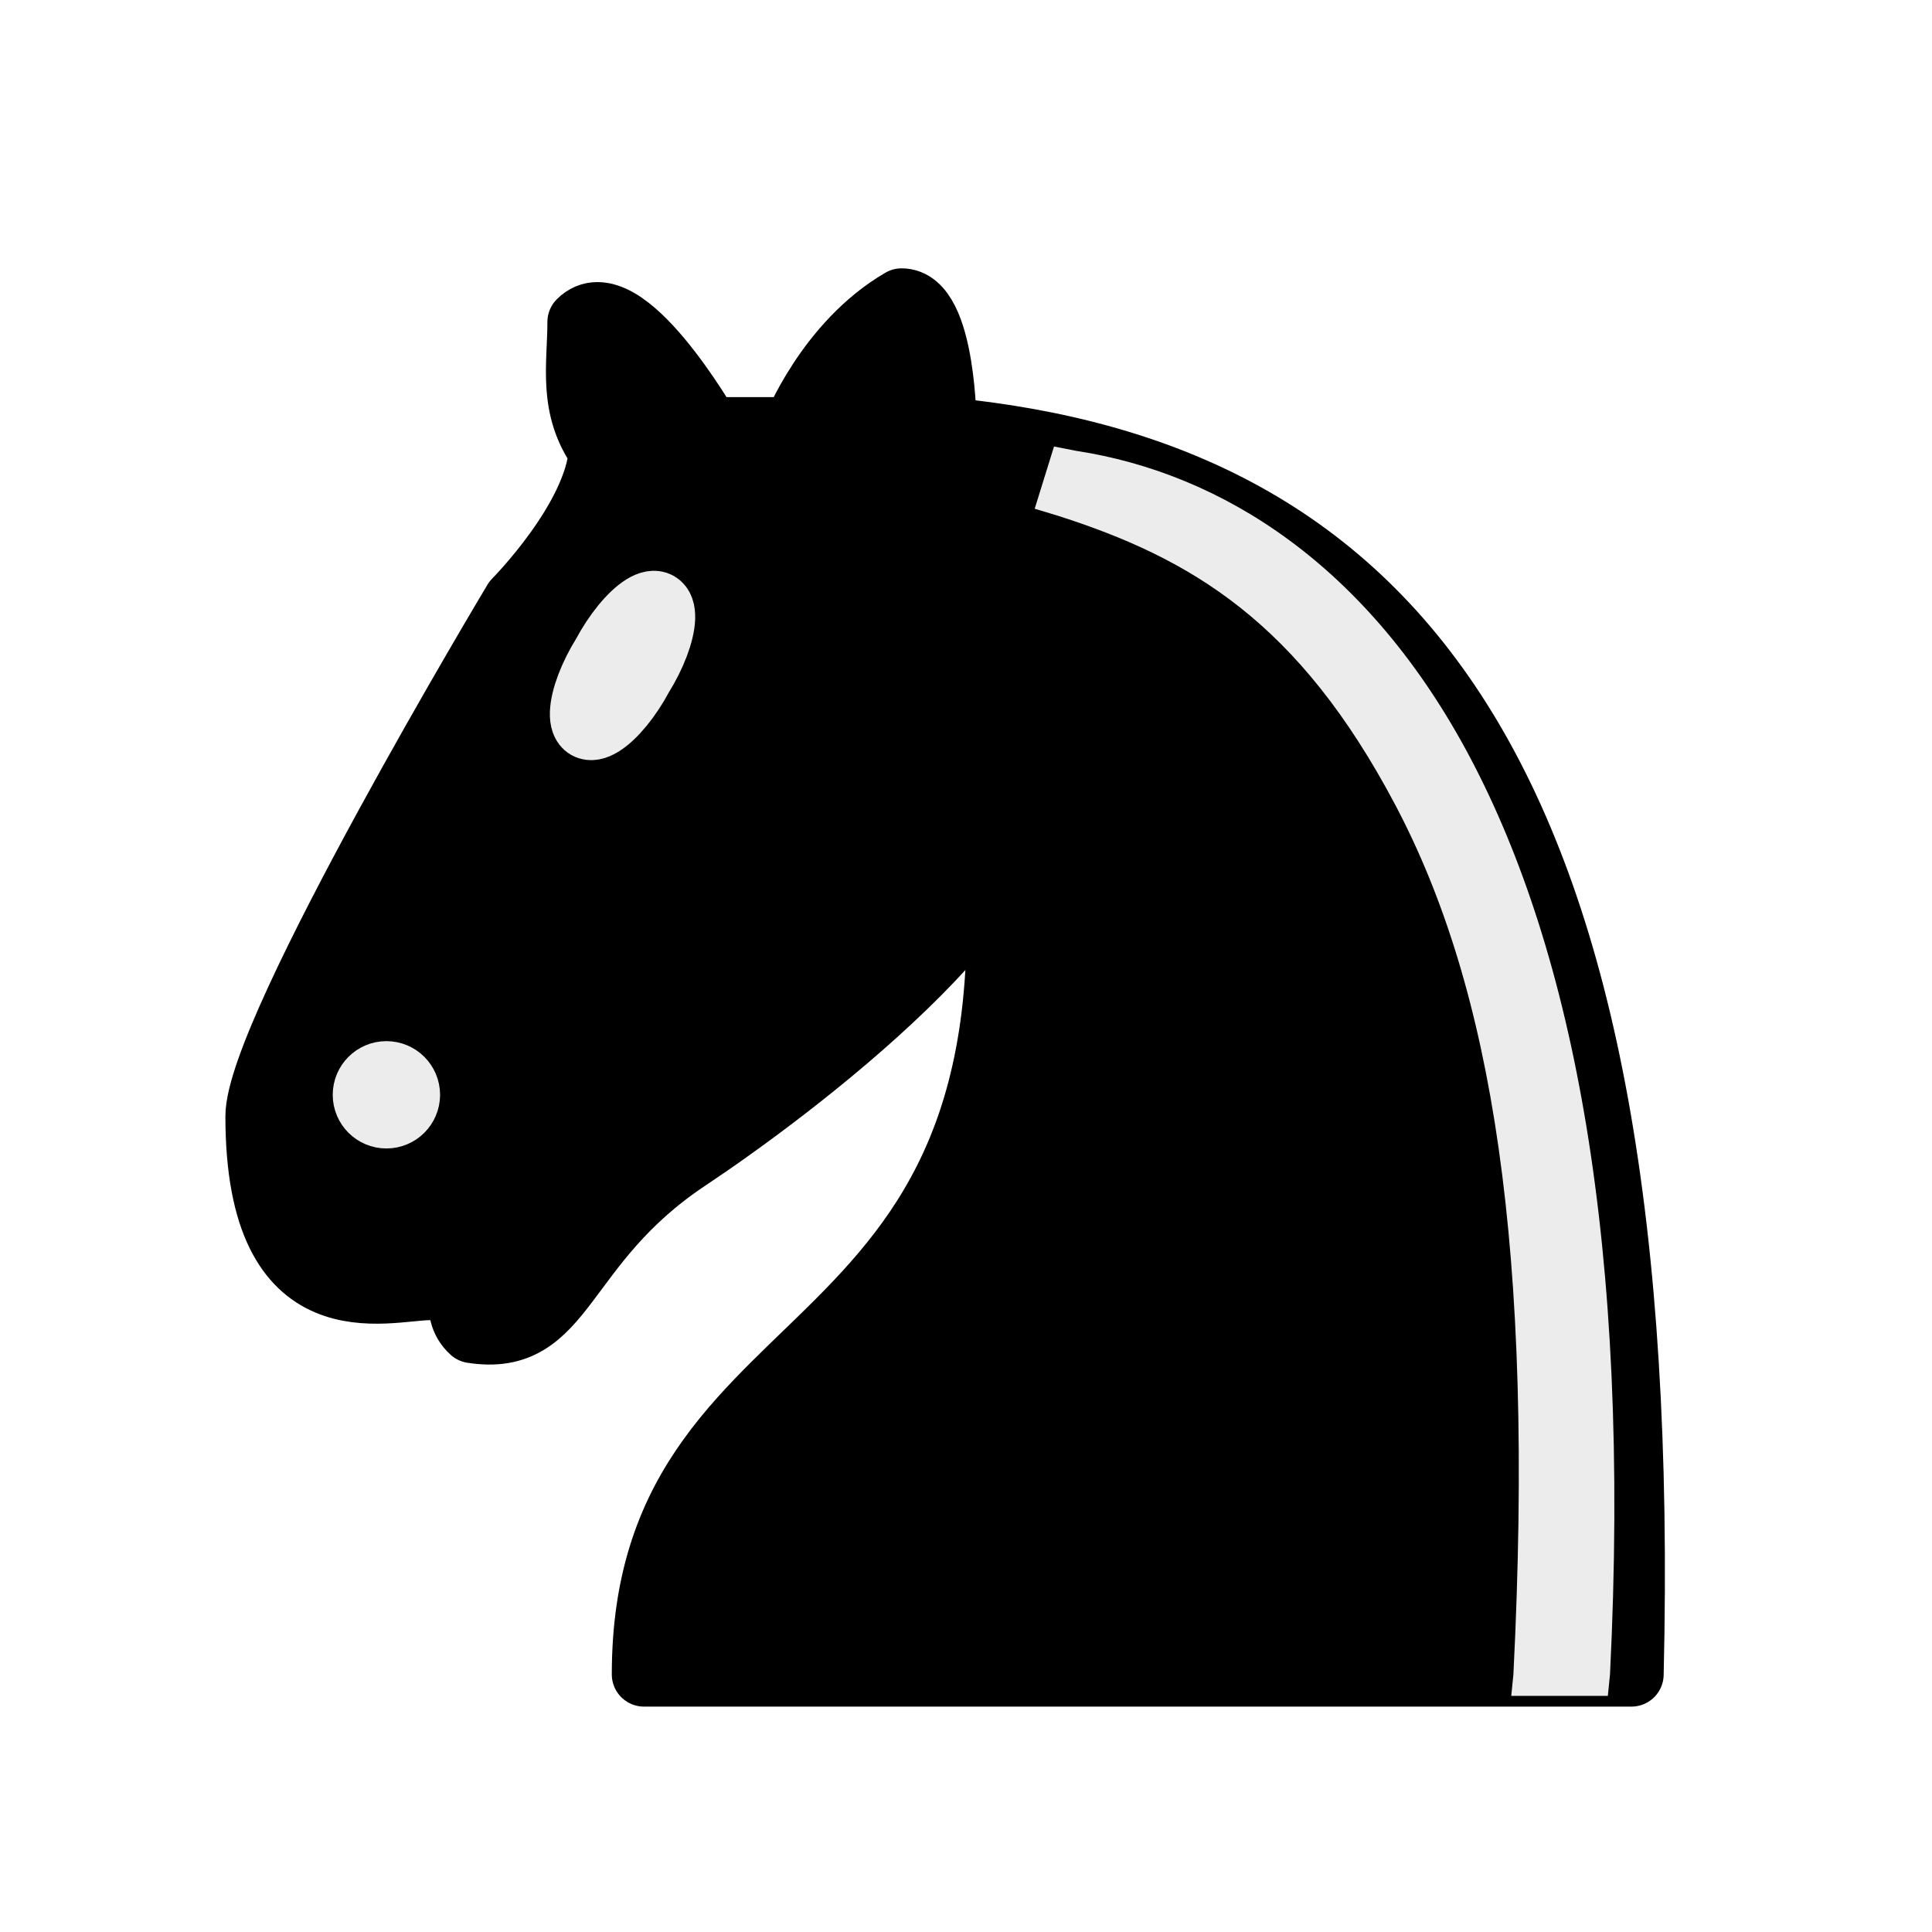
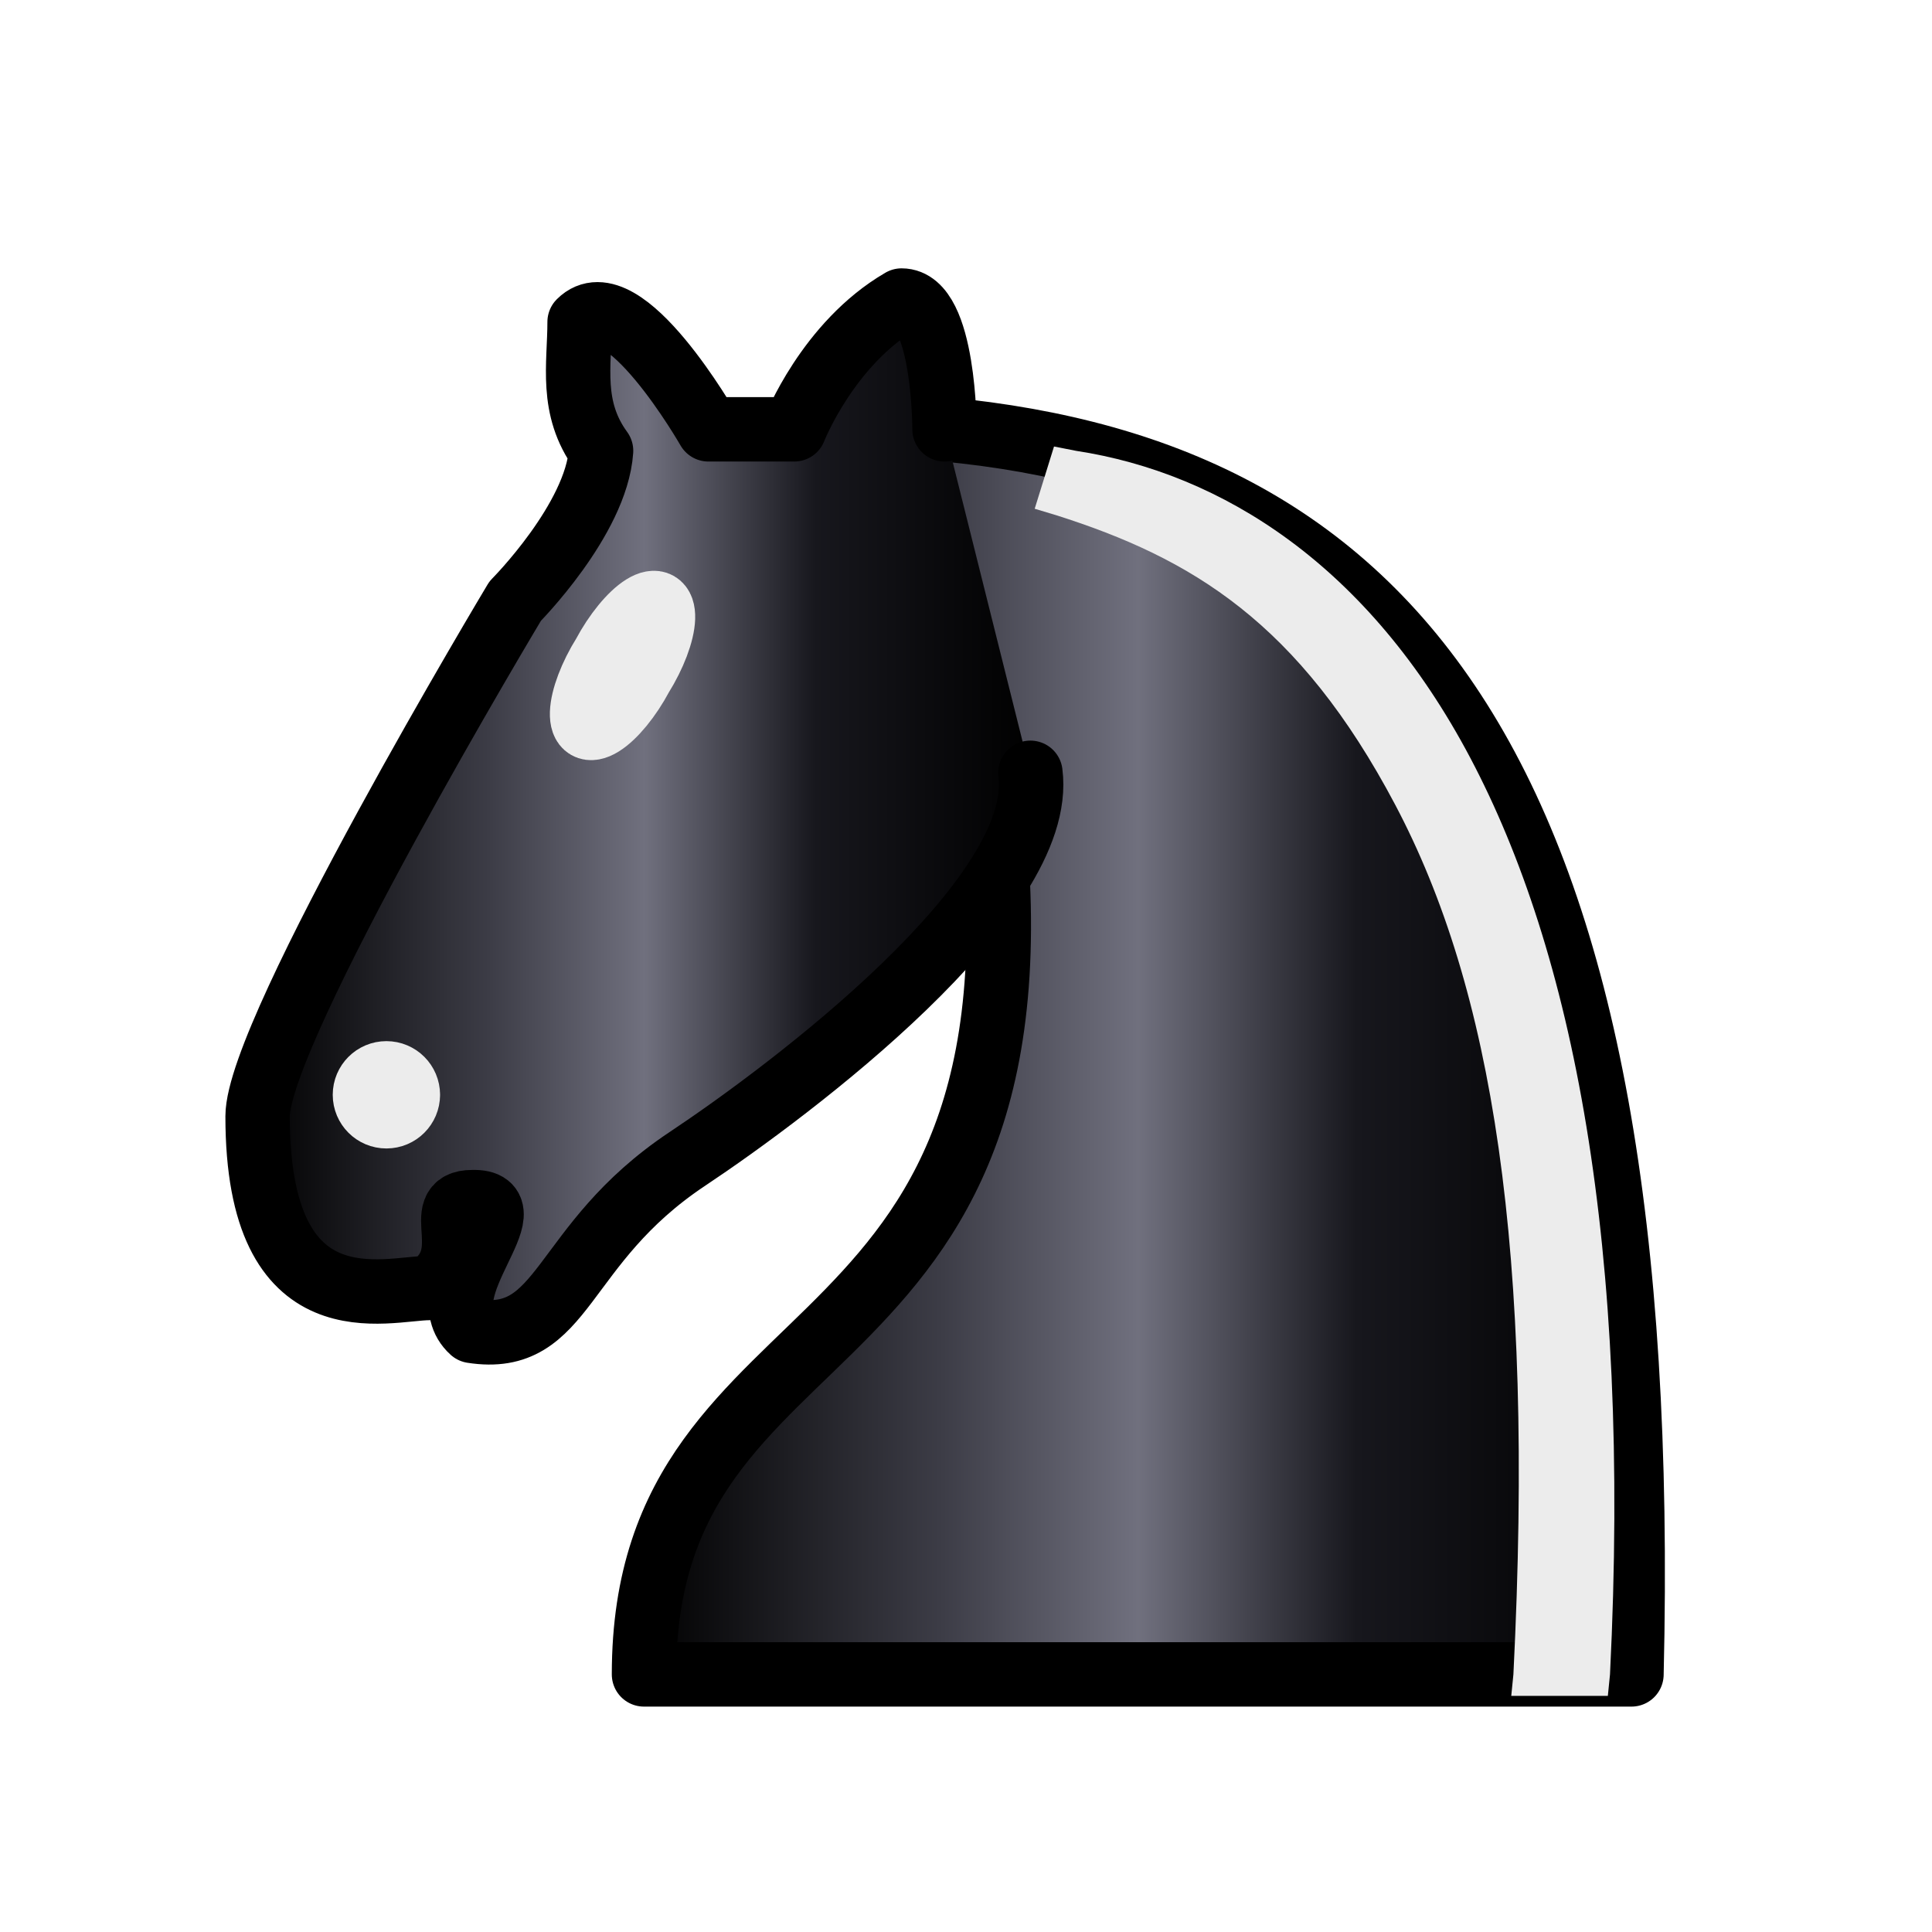
<svg xmlns="http://www.w3.org/2000/svg" viewBox="0 0 45 45">
+   <defs>
+     <linearGradient id="gb" x1="0" y1="0" x2="1" y2="0">
+       <stop offset="0" stop-color="#000000" />
+       <stop offset=".3" stop-color="#3c3c46" />
+       <stop offset=".5" stop-color="#70707e" />
+       <stop offset=".72" stop-color="#17171d" />
+       <stop offset="1" stop-color="#000000" />
+     </linearGradient>
+   </defs>
  <g fill="none" fill-rule="evenodd" stroke="#000" stroke-linecap="round" stroke-linejoin="round" stroke-width="1.5">
-     <path fill="#000" d="M22 10c10.5 1 16.5 8 16 29H15c0-9 10-6.5 8-21" />
-     <path fill="#000" d="M24 18c.38 2.91-5.55 7.37-8 9-3 2-2.82 4.34-5 4-1.04-.94 1.41-3.04 0-3-1 0 .19 1.23-1 2-1 0-4 1-4-4 0-2 6-12 6-12s1.89-1.9 2-3.5c-.73-1-.5-2-.5-3 1-1 3 2.5 3 2.5h2s.78-2 2.5-3c1 0 1 3 1 3" />
+     <path fill="url(#gb)" d="M22 10c10.5 1 16.5 8 16 29H15c0-9 10-6.5 8-21" />
+     <path fill="url(#gb)" d="M24 18c.38 2.91-5.55 7.37-8 9-3 2-2.82 4.34-5 4-1.04-.94 1.41-3.04 0-3-1 0 .19 1.23-1 2-1 0-4 1-4-4 0-2 6-12 6-12s1.89-1.9 2-3.5c-.73-1-.5-2-.5-3 1-1 3 2.5 3 2.5h2s.78-2 2.5-3c1 0 1 3 1 3" />
    <path fill="#ececec" stroke="#ececec" d="M9.5 25.5a.5.5 0 1 1-1 0 .5.5 0 1 1 1 0m5.43-9.75a.5 1.5 30 1 1-.86-.5.5 1.5 30 1 1 .86.5" />
    <path fill="#ececec" stroke="none" d="m24.55 10.4-.45 1.45.5.15c3.15 1 5.65 2.49 7.9 6.75S35.75 29.06 35.25 39l-.05.5h2.25l.05-.5c.5-10.06-.88-16.85-3.25-21.34s-5.79-6.64-9.19-7.16z" />
  </g>
</svg>
